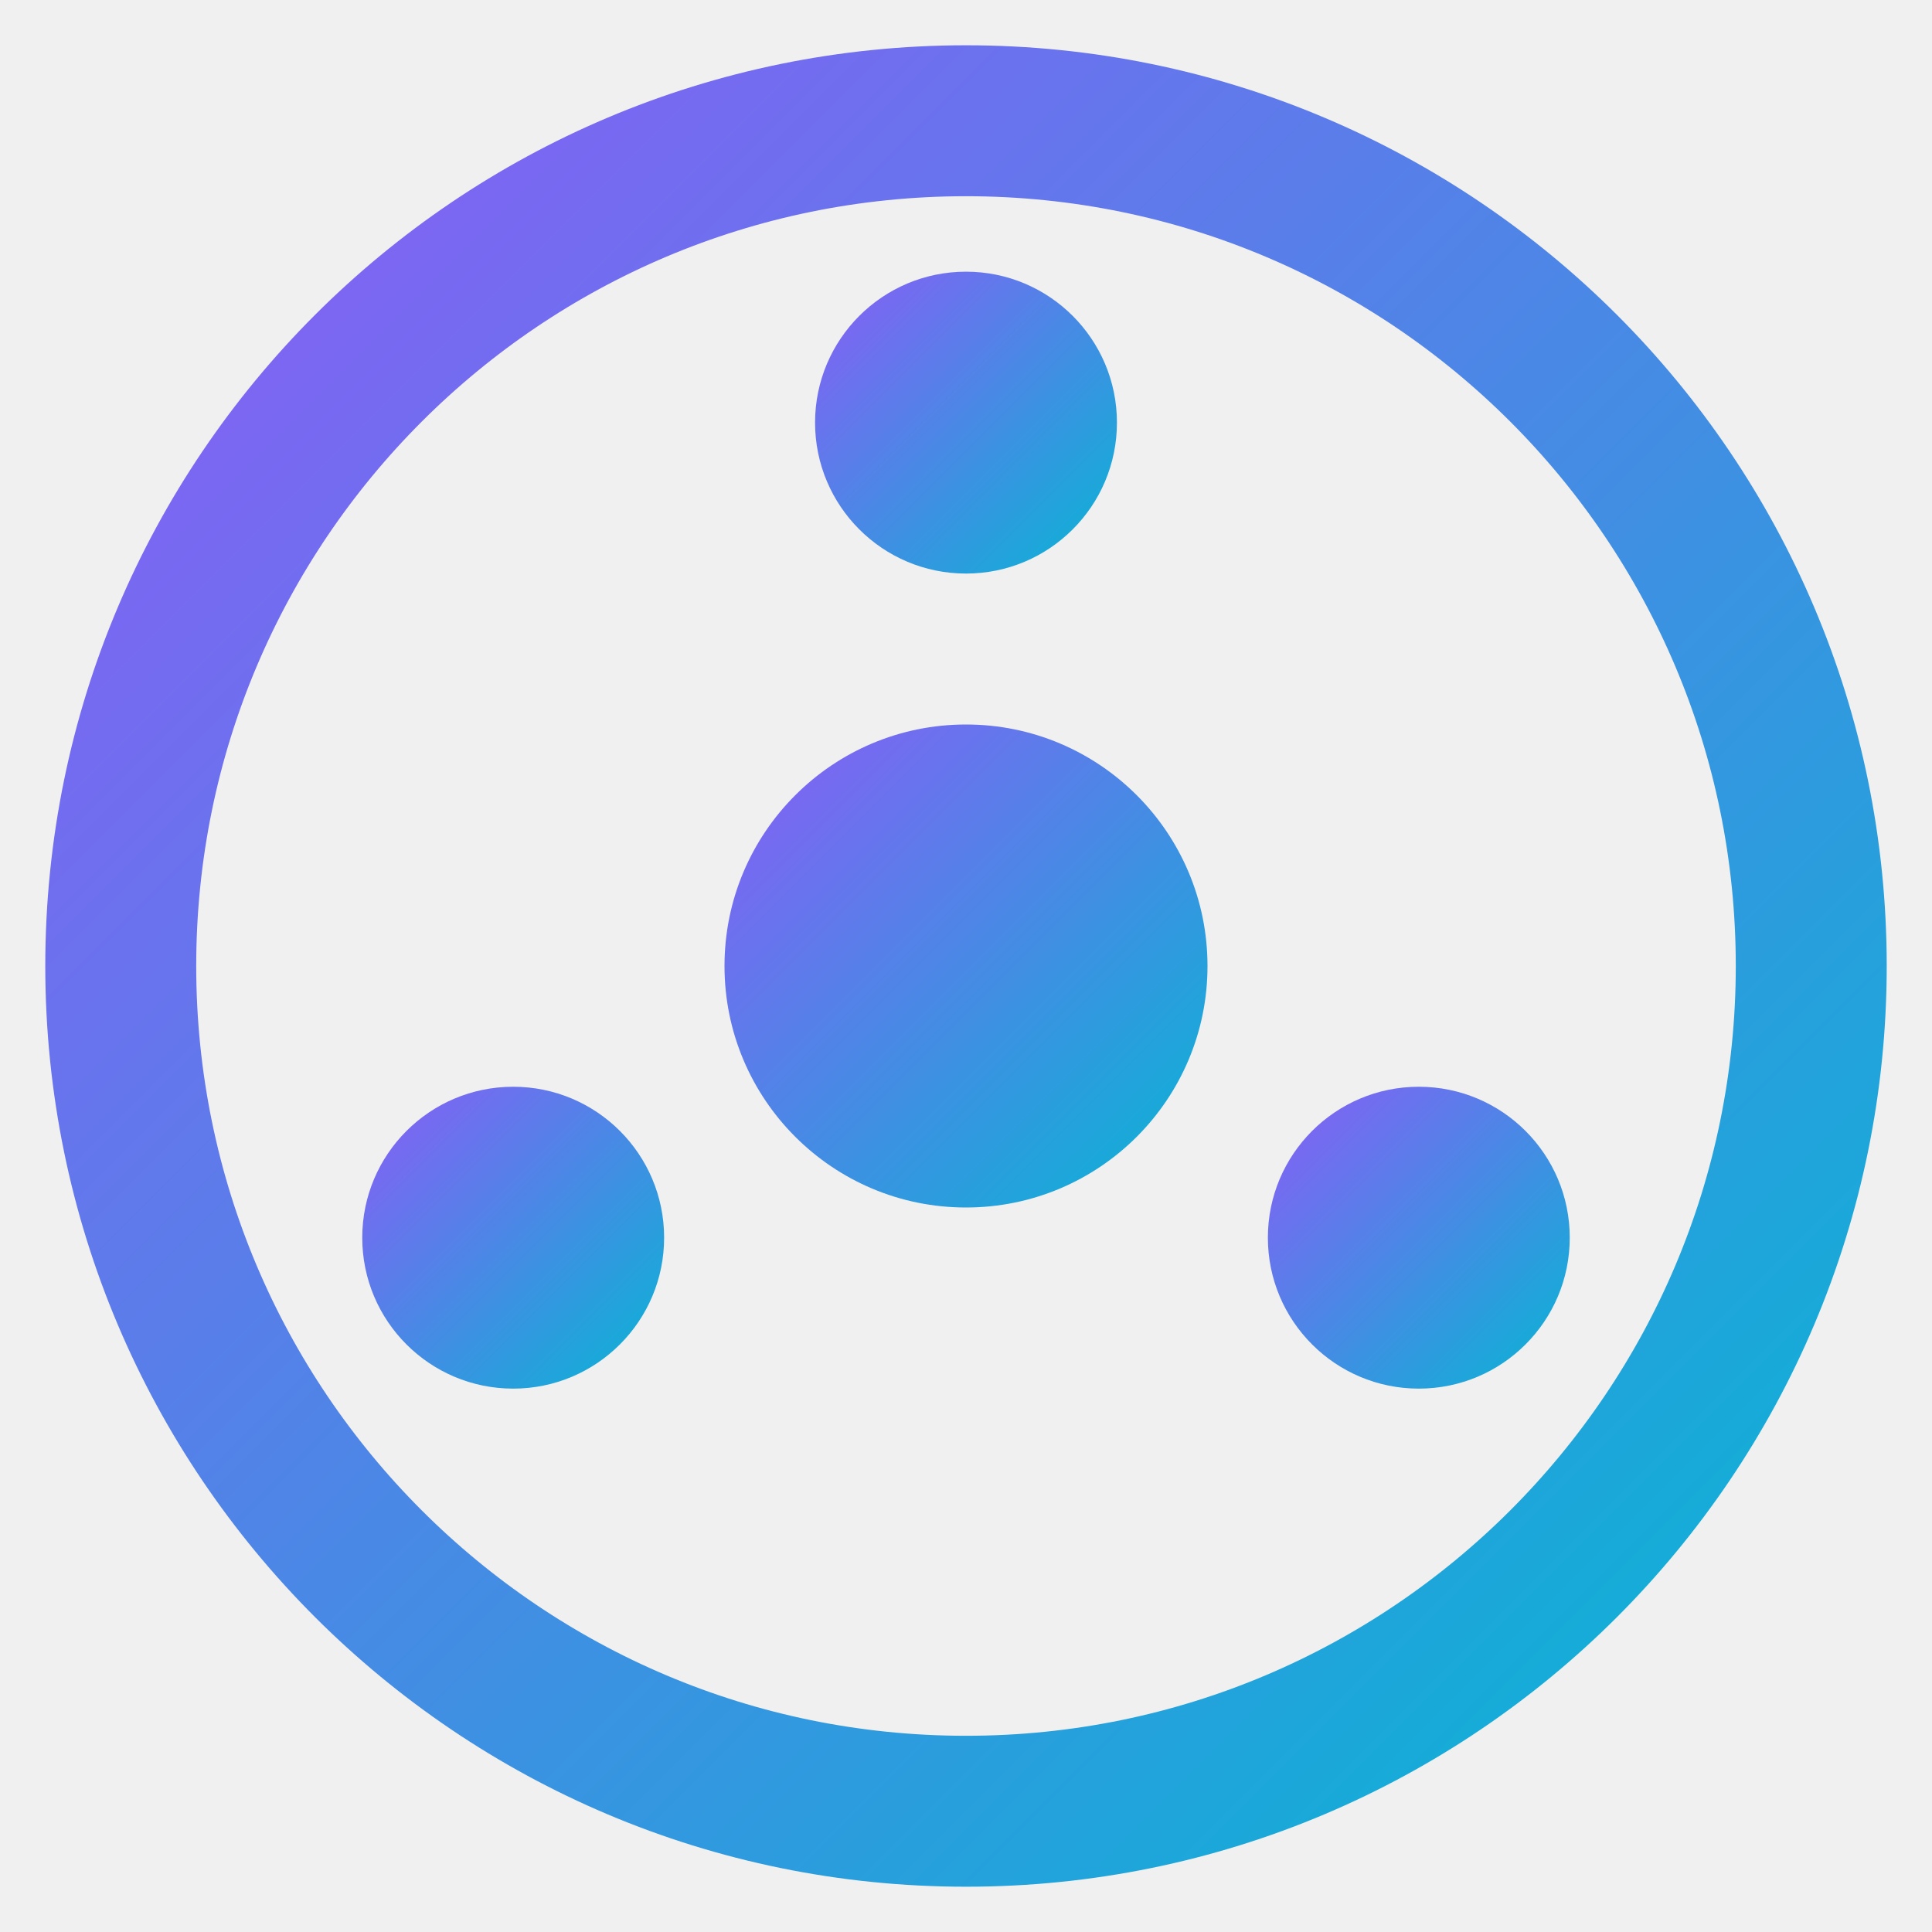
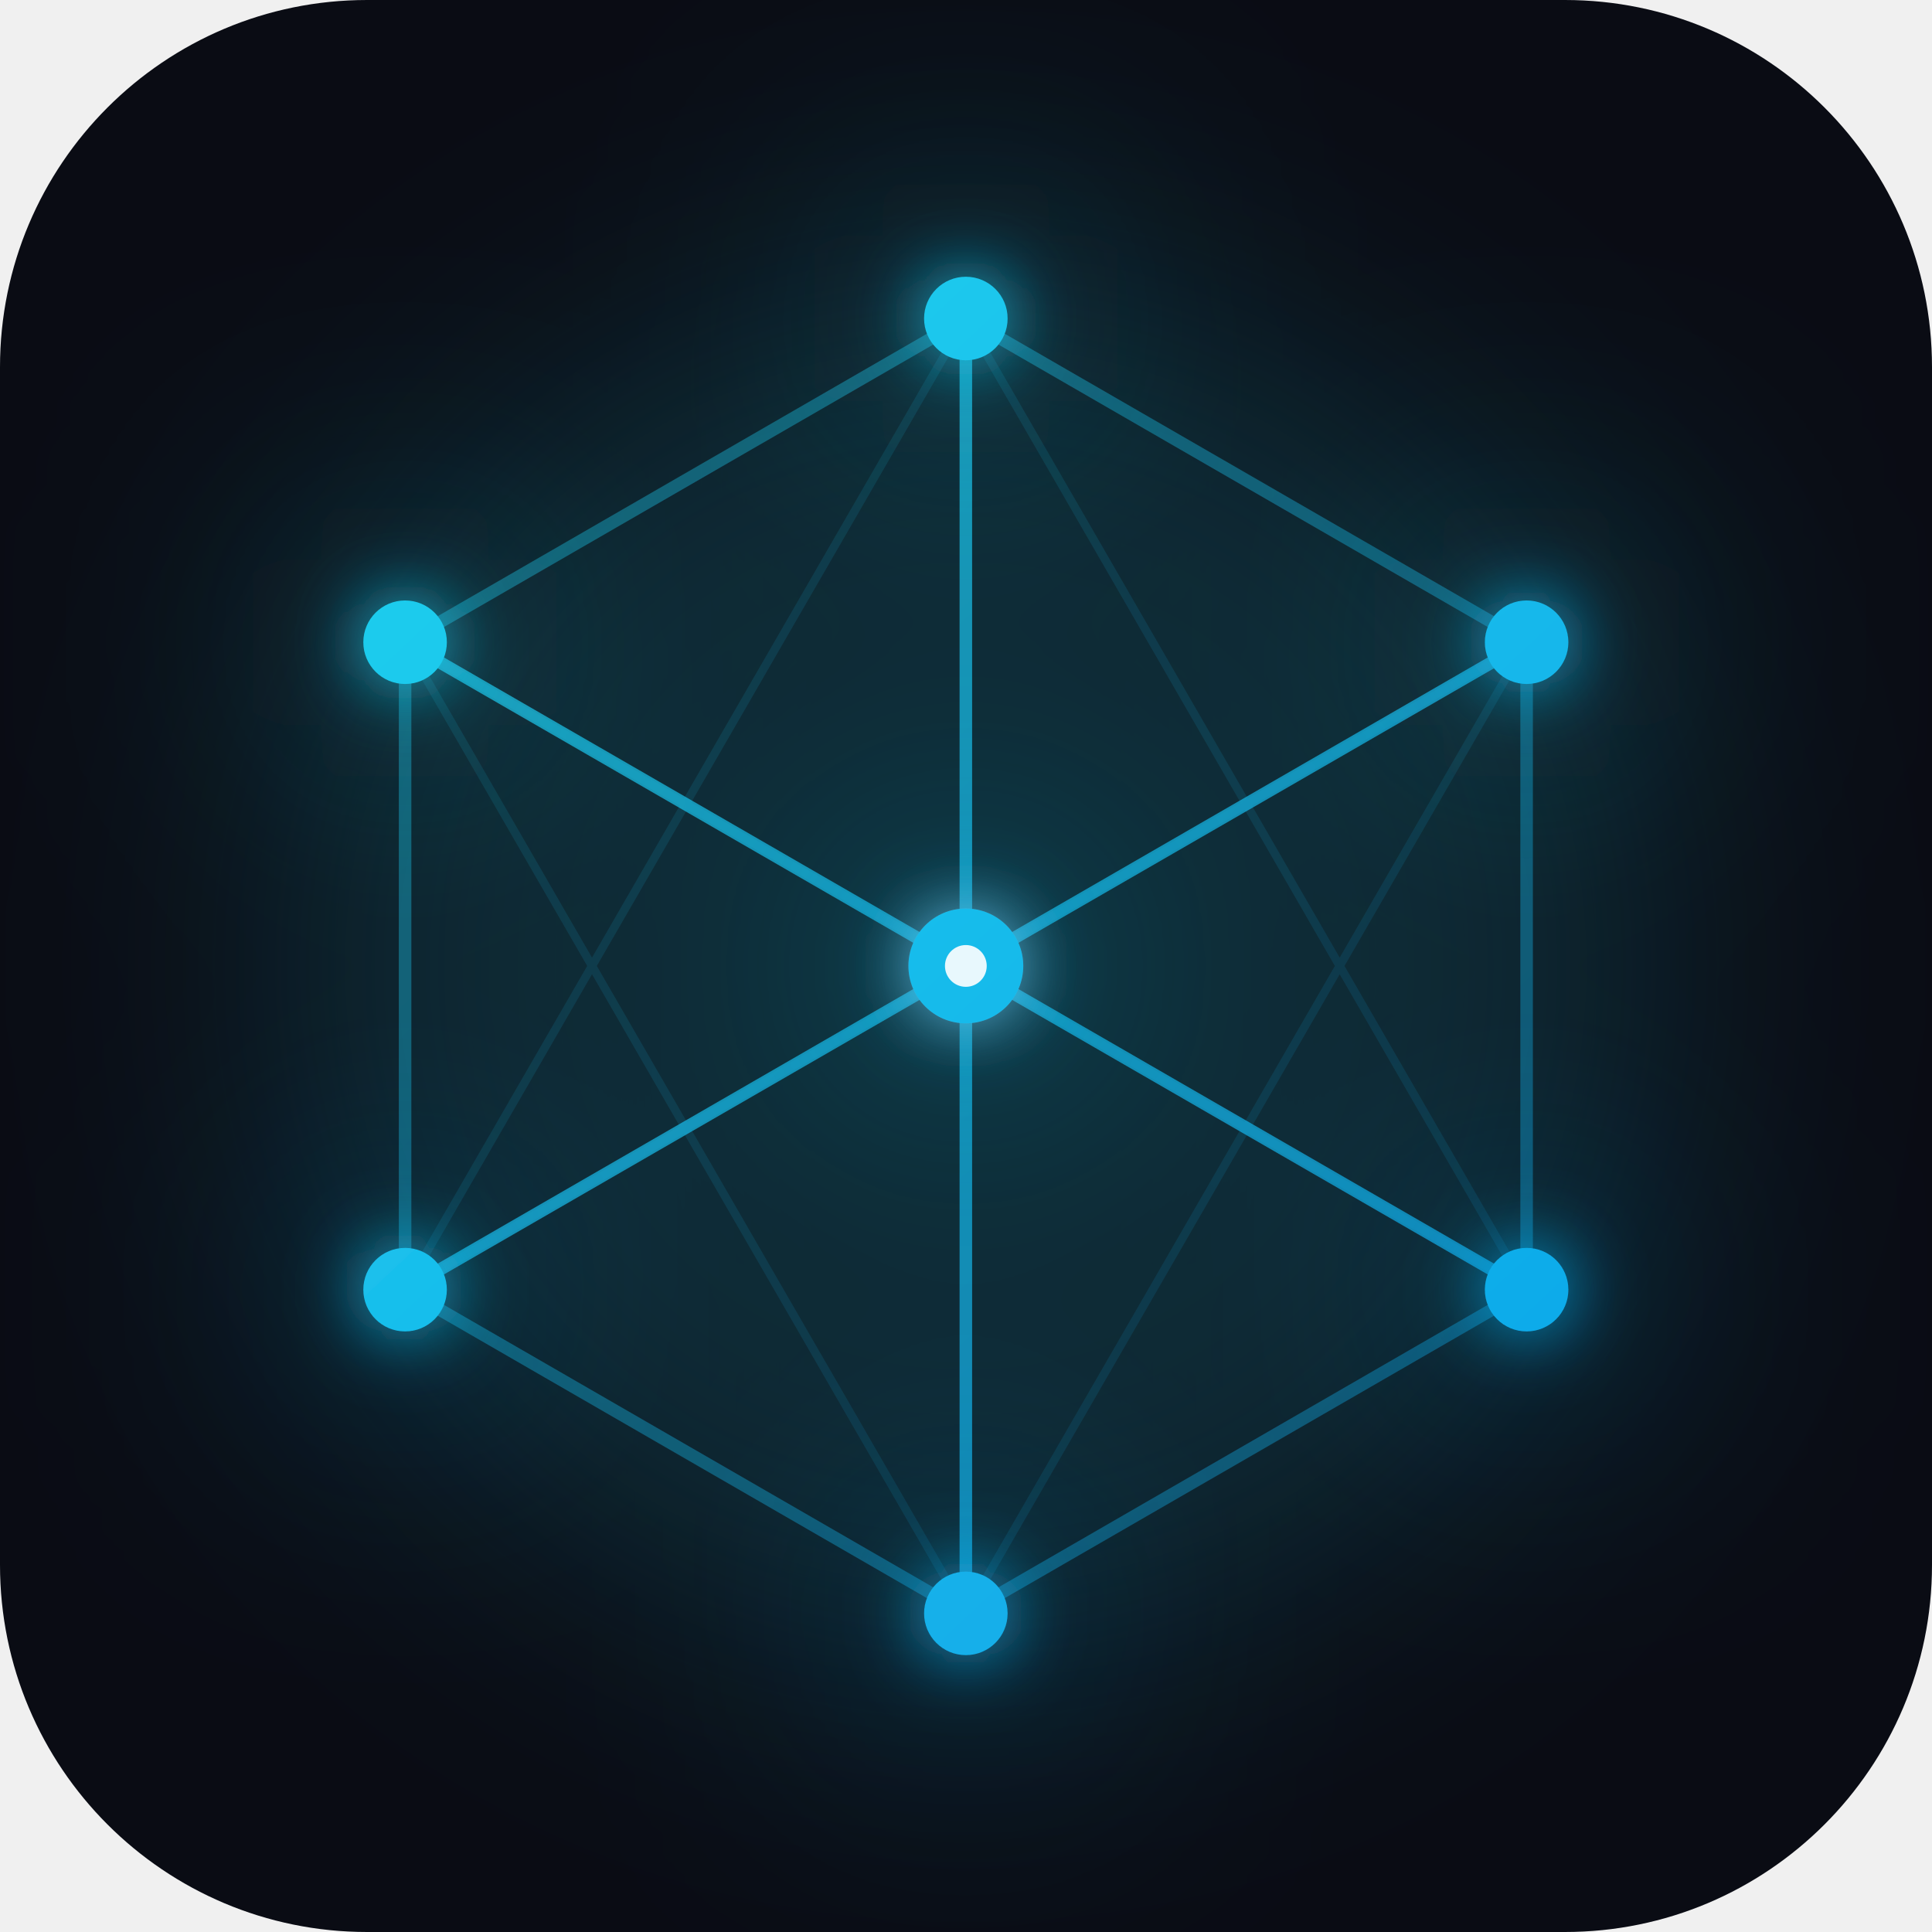
- <svg xmlns="http://www.w3.org/2000/svg" viewBox="0 0 32 32" width="1024" height="1024" fill="none">
+ <svg xmlns="http://www.w3.org/2000/svg" viewBox="0 0 200 200">
  <defs>
-     <linearGradient id="logoGradient" x1="0%" y1="0%" x2="100%" y2="100%">
-       <stop offset="0%" stop-color="#8B5CF6" />
-       <stop offset="100%" stop-color="#06B6D4" />
+     <linearGradient id="clg" x1="40" y1="35" x2="162" y2="165" gradientUnits="userSpaceOnUse">
+       <stop offset="0%" stop-color="#22D3EE" />
+       <stop offset="100%" stop-color="#0EA5E9" />
    </linearGradient>
+     <filter id="cng" x="-80%" y="-80%" width="260%" height="260%">
+       <feGaussianBlur in="SourceGraphic" stdDeviation="3.5" result="b" />
+       <feMerge>
+         <feMergeNode in="b" />
+         <feMergeNode in="SourceGraphic" />
+       </feMerge>
+     </filter>
+     <filter id="cbl" x="-150%" y="-150%" width="400%" height="400%">
+       <feGaussianBlur in="SourceGraphic" stdDeviation="14" />
+     </filter>
  </defs>
-   <circle cx="16" cy="16" r="14" stroke="url(#logoGradient)" stroke-width="2.5" fill="none" />
-   <circle cx="16" cy="16" r="4" fill="url(#logoGradient)" />
-   <circle cx="16" cy="7" r="2.5" fill="url(#logoGradient)" />
-   <circle cx="23.5" cy="20.5" r="2.5" fill="url(#logoGradient)" />
-   <circle cx="8.5" cy="20.5" r="2.5" fill="url(#logoGradient)" />
+   <rect width="200" height="200" rx="38" fill="#0A0C14" />
+   <g transform="translate(30.8,20) scale(1.081) translate(-36,-31)">
+     <circle cx="100" cy="105" r="65" fill="#22D3EE" filter="url(#cbl)" opacity="0.15" />
+     <g stroke="url(#clg)" stroke-width="0.8" fill="none" stroke-linecap="round" opacity="0.12">
+       <line x1="100" y1="43" x2="153.7" y2="136" />
+       <line x1="100" y1="43" x2="46.3" y2="136" />
+       <line x1="153.7" y1="74" x2="46.3" y2="136" />
+       <line x1="153.7" y1="74" x2="100" y2="167" />
+       <line x1="46.3" y1="74" x2="153.7" y2="136" />
+       <line x1="46.3" y1="74" x2="100" y2="167" />
+     </g>
+     <g stroke="url(#clg)" stroke-width="1.2" fill="none" stroke-linecap="round" opacity="0.38">
+       <line x1="100" y1="43" x2="153.7" y2="74" />
+       <line x1="153.7" y1="74" x2="153.7" y2="136" />
+       <line x1="153.7" y1="136" x2="100" y2="167" />
+       <line x1="100" y1="167" x2="46.3" y2="136" />
+       <line x1="46.3" y1="136" x2="46.3" y2="74" />
+       <line x1="46.3" y1="74" x2="100" y2="43" />
+     </g>
+     <g stroke="url(#clg)" stroke-width="1.2" fill="none" stroke-linecap="round" opacity="0.7">
+       <line x1="100" y1="105" x2="100" y2="43" />
+       <line x1="100" y1="105" x2="153.7" y2="74" />
+       <line x1="100" y1="105" x2="153.7" y2="136" />
+       <line x1="100" y1="105" x2="100" y2="167" />
+       <line x1="100" y1="105" x2="46.3" y2="136" />
+       <line x1="100" y1="105" x2="46.3" y2="74" />
+     </g>
+     <g filter="url(#cbl)" opacity="0.5">
+       <circle cx="100" cy="43" r="8" fill="#22D3EE" />
+       <circle cx="153.7" cy="74" r="8" fill="#22D3EE" />
+       <circle cx="153.7" cy="136" r="8" fill="#0EA5E9" />
+       <circle cx="100" cy="167" r="8" fill="#0EA5E9" />
+       <circle cx="46.3" cy="136" r="8" fill="#0EA5E9" />
+       <circle cx="46.3" cy="74" r="8" fill="#22D3EE" />
+       <circle cx="100" cy="105" r="10" fill="#06B6D4" />
+     </g>
+     <g filter="url(#cng)">
+       <circle cx="100" cy="43" r="4" fill="url(#clg)" />
+       <circle cx="153.7" cy="74" r="4" fill="url(#clg)" />
+       <circle cx="153.7" cy="136" r="4" fill="url(#clg)" />
+       <circle cx="100" cy="167" r="4" fill="url(#clg)" />
+       <circle cx="46.3" cy="136" r="4" fill="url(#clg)" />
+       <circle cx="46.3" cy="74" r="4" fill="url(#clg)" />
+       <circle cx="100" cy="105" r="5.5" fill="url(#clg)" />
+       <circle cx="100" cy="105" r="2" fill="#fff" opacity="0.9" />
+     </g>
+   </g>
</svg>
